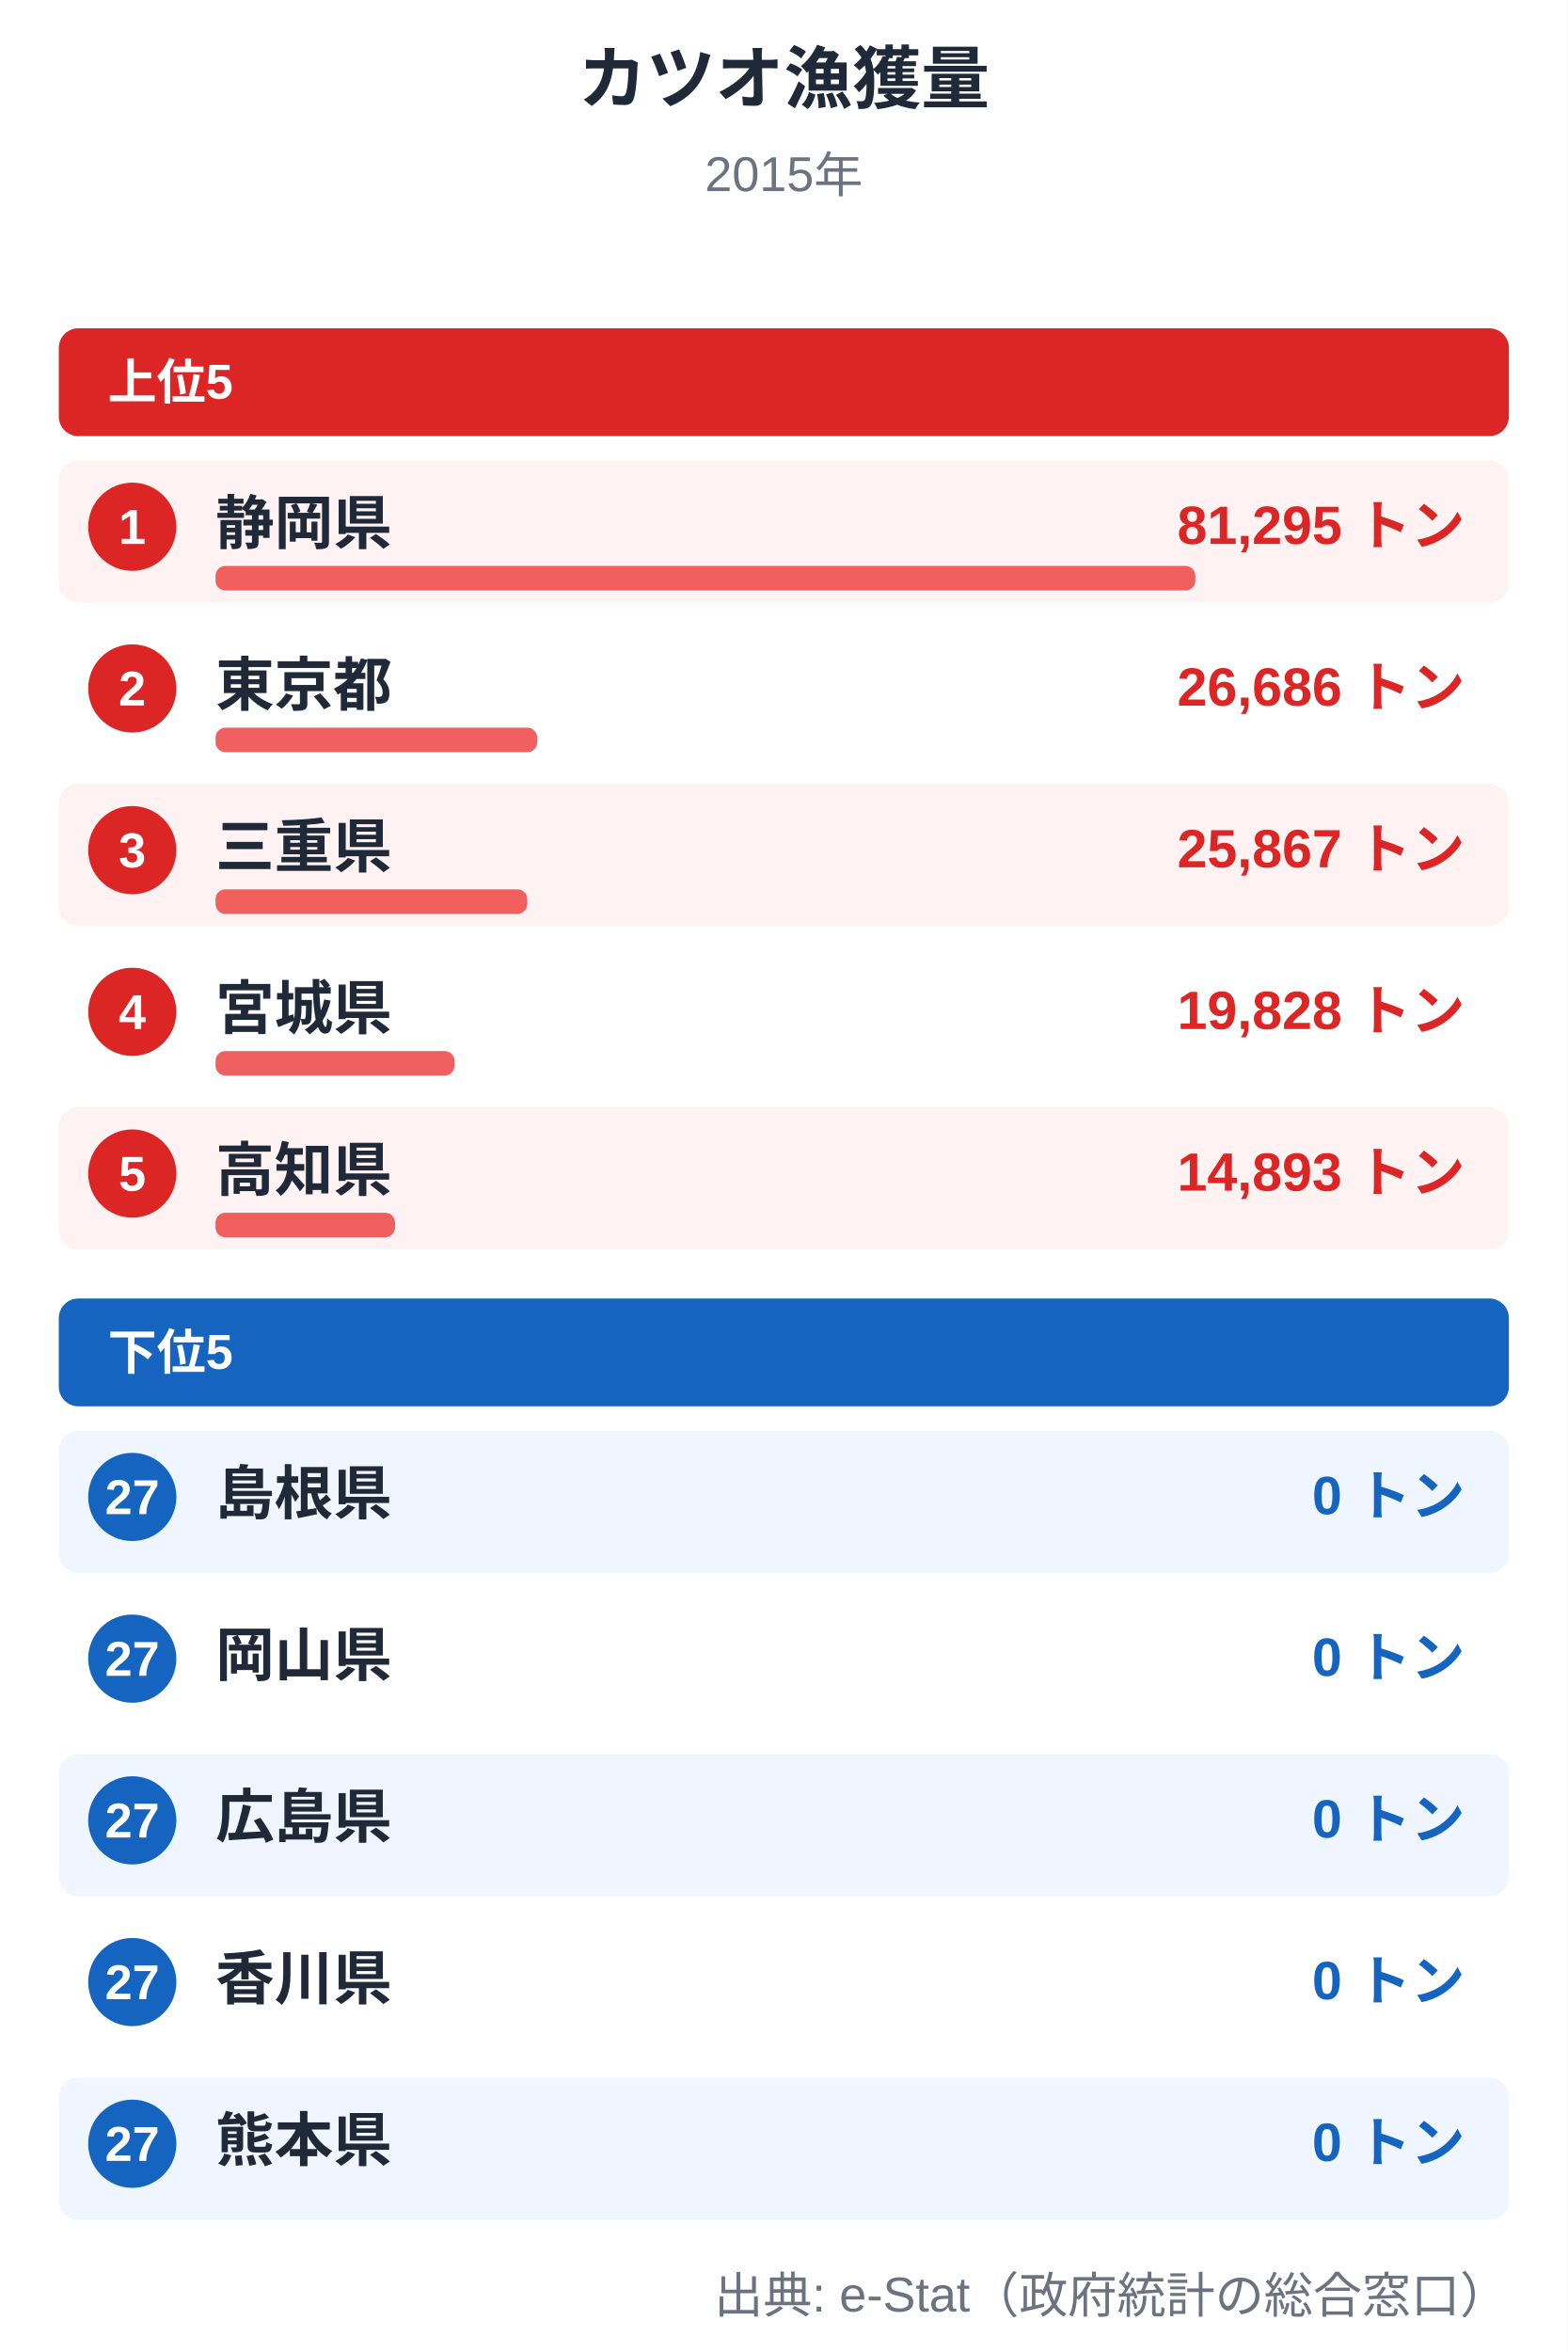
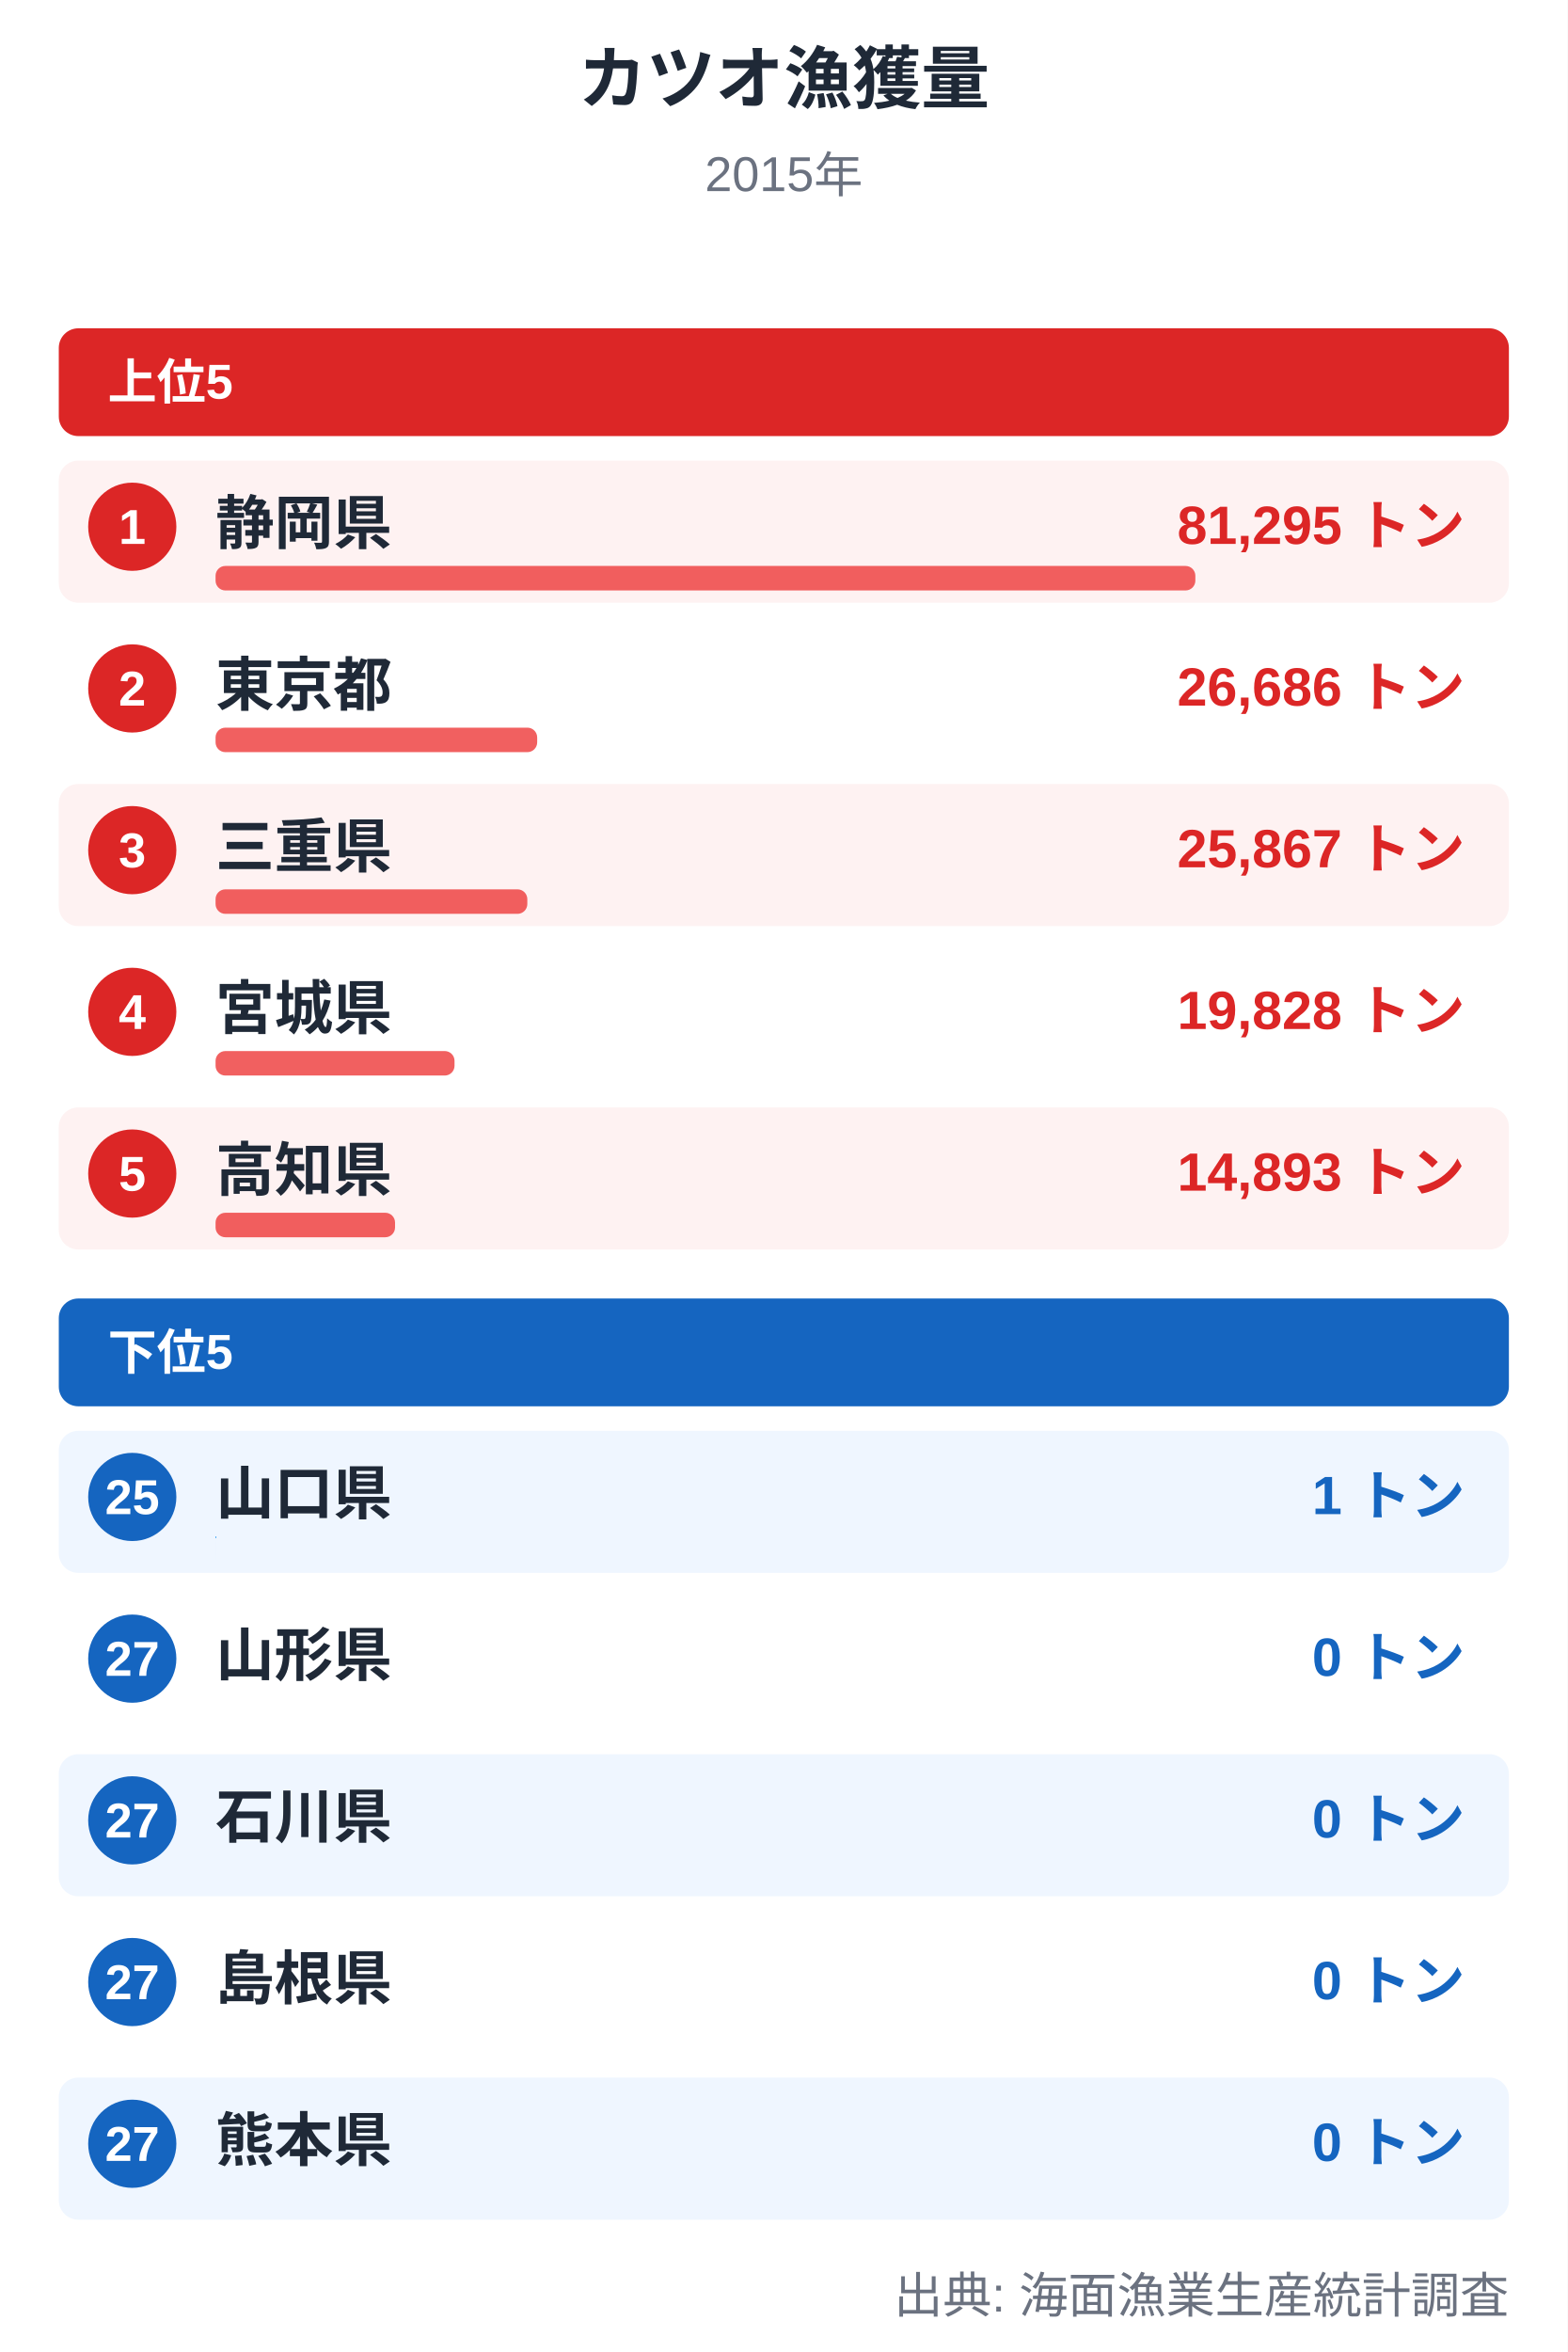
<svg xmlns="http://www.w3.org/2000/svg" width="640" height="960" viewBox="0 0 640 960" font-family="'Helvetica Neue', Arial, 'Hiragino Kaku Gothic ProN', sans-serif" role="img" aria-label="カツオ漁獲量">
  <style>
    .svg-bg{fill:#ffffff}
    .svg-plot{fill:#f9fafb}
    .svg-plot-border{stroke:#d1d5db}
    .svg-title{fill:#1f2937}
    .svg-axis{fill:#374151}
    .svg-tick{fill:#6b7280}
    .svg-grid{stroke:#e5e7eb}
    @media (prefers-color-scheme:dark){
    .svg-bg{fill:#0f172a}
    .svg-plot{fill:#1e293b}
    .svg-plot-border{stroke:#334155}
    .svg-title{fill:#e2e8f0}
    .svg-axis{fill:#cbd5e1}
    .svg-tick{fill:#94a3b8}
    .svg-grid{stroke:#334155}
    }
  </style>
  <rect width="640" height="960" class="svg-bg" />
  <text x="320" y="42" text-anchor="middle" font-size="28" font-weight="bold" class="svg-title">カツオ漁獲量</text>
  <text x="320" y="78" text-anchor="middle" font-size="20" class="svg-tick">2015年</text>
  <rect x="24" y="134" width="592" height="44" rx="8" fill="#dc2626" />
  <text x="44" y="163" font-size="20" font-weight="bold" fill="#ffffff">上位5</text>
  <rect x="24" y="188" width="592" height="58" rx="8" fill="#fef2f2" />
  <circle cx="54" cy="215" r="18" fill="#dc2626" />
  <text x="54" y="222" text-anchor="middle" font-size="20" font-weight="bold" fill="#ffffff">1</text>
  <text x="88" y="222" font-size="24" font-weight="bold" fill="#1f2937">静岡県</text>
  <text x="598" y="222" text-anchor="end" font-size="22" font-weight="700" fill="#dc2626">81,295 トン</text>
  <rect x="88" y="231" width="400" height="10" rx="4" fill="#ef4444" opacity="0.85" />
  <rect x="24" y="254" width="592" height="58" rx="8" fill="#ffffff" />
  <circle cx="54" cy="281" r="18" fill="#dc2626" />
  <text x="54" y="288" text-anchor="middle" font-size="20" font-weight="bold" fill="#ffffff">2</text>
  <text x="88" y="288" font-size="24" font-weight="bold" fill="#1f2937">東京都</text>
  <text x="598" y="288" text-anchor="end" font-size="22" font-weight="700" fill="#dc2626">26,686 トン</text>
  <rect x="88" y="297" width="131.305" height="10" rx="4" fill="#ef4444" opacity="0.85" />
  <rect x="24" y="320" width="592" height="58" rx="8" fill="#fef2f2" />
  <circle cx="54" cy="347" r="18" fill="#dc2626" />
  <text x="54" y="354" text-anchor="middle" font-size="20" font-weight="bold" fill="#ffffff">3</text>
  <text x="88" y="354" font-size="24" font-weight="bold" fill="#1f2937">三重県</text>
  <text x="598" y="354" text-anchor="end" font-size="22" font-weight="700" fill="#dc2626">25,867 トン</text>
  <rect x="88" y="363" width="127.275" height="10" rx="4" fill="#ef4444" opacity="0.85" />
  <rect x="24" y="386" width="592" height="58" rx="8" fill="#ffffff" />
  <circle cx="54" cy="413" r="18" fill="#dc2626" />
  <text x="54" y="420" text-anchor="middle" font-size="20" font-weight="bold" fill="#ffffff">4</text>
  <text x="88" y="420" font-size="24" font-weight="bold" fill="#1f2937">宮城県</text>
  <text x="598" y="420" text-anchor="end" font-size="22" font-weight="700" fill="#dc2626">19,828 トン</text>
  <rect x="88" y="429" width="97.561" height="10" rx="4" fill="#ef4444" opacity="0.85" />
  <rect x="24" y="452" width="592" height="58" rx="8" fill="#fef2f2" />
  <circle cx="54" cy="479" r="18" fill="#dc2626" />
  <text x="54" y="486" text-anchor="middle" font-size="20" font-weight="bold" fill="#ffffff">5</text>
  <text x="88" y="486" font-size="24" font-weight="bold" fill="#1f2937">高知県</text>
  <text x="598" y="486" text-anchor="end" font-size="22" font-weight="700" fill="#dc2626">14,893 トン</text>
  <rect x="88" y="495" width="73.279" height="10" rx="4" fill="#ef4444" opacity="0.85" />
  <rect x="24" y="530" width="592" height="44" rx="8" fill="#1565c0" />
  <text x="44" y="559" font-size="20" font-weight="bold" fill="#ffffff">下位5</text>
  <rect x="24" y="584" width="592" height="58" rx="8" fill="#eff6ff" />
  <circle cx="54" cy="611" r="18" fill="#1565c0" />
-   <text x="54" y="618" text-anchor="middle" font-size="20" font-weight="bold" fill="#ffffff">27</text>
-   <text x="88" y="618" font-size="24" font-weight="bold" fill="#1f2937">島根県</text>
-   <text x="598" y="618" text-anchor="end" font-size="22" font-weight="700" fill="#1565c0">0 トン</text>
-   <rect x="88" y="627" width="0" height="10" rx="4" fill="#42a5f5" opacity="0.85" />
+   <text x="54" y="618" text-anchor="middle" font-size="20" font-weight="bold" fill="#ffffff">25</text>
+   <text x="88" y="618" font-size="24" font-weight="bold" fill="#1f2937">山口県</text>
+   <text x="598" y="618" text-anchor="end" font-size="22" font-weight="700" fill="#1565c0">1 トン</text>
+   <rect x="88" y="627" width="0.005" height="10" rx="4" fill="#42a5f5" opacity="0.85" />
  <rect x="24" y="650" width="592" height="58" rx="8" fill="#ffffff" />
  <circle cx="54" cy="677" r="18" fill="#1565c0" />
  <text x="54" y="684" text-anchor="middle" font-size="20" font-weight="bold" fill="#ffffff">27</text>
-   <text x="88" y="684" font-size="24" font-weight="bold" fill="#1f2937">岡山県</text>
+   <text x="88" y="684" font-size="24" font-weight="bold" fill="#1f2937">山形県</text>
  <text x="598" y="684" text-anchor="end" font-size="22" font-weight="700" fill="#1565c0">0 トン</text>
  <rect x="88" y="693" width="0" height="10" rx="4" fill="#42a5f5" opacity="0.85" />
  <rect x="24" y="716" width="592" height="58" rx="8" fill="#eff6ff" />
  <circle cx="54" cy="743" r="18" fill="#1565c0" />
  <text x="54" y="750" text-anchor="middle" font-size="20" font-weight="bold" fill="#ffffff">27</text>
-   <text x="88" y="750" font-size="24" font-weight="bold" fill="#1f2937">広島県</text>
+   <text x="88" y="750" font-size="24" font-weight="bold" fill="#1f2937">石川県</text>
  <text x="598" y="750" text-anchor="end" font-size="22" font-weight="700" fill="#1565c0">0 トン</text>
  <rect x="88" y="759" width="0" height="10" rx="4" fill="#42a5f5" opacity="0.85" />
  <rect x="24" y="782" width="592" height="58" rx="8" fill="#ffffff" />
  <circle cx="54" cy="809" r="18" fill="#1565c0" />
  <text x="54" y="816" text-anchor="middle" font-size="20" font-weight="bold" fill="#ffffff">27</text>
-   <text x="88" y="816" font-size="24" font-weight="bold" fill="#1f2937">香川県</text>
+   <text x="88" y="816" font-size="24" font-weight="bold" fill="#1f2937">島根県</text>
  <text x="598" y="816" text-anchor="end" font-size="22" font-weight="700" fill="#1565c0">0 トン</text>
  <rect x="88" y="825" width="0" height="10" rx="4" fill="#42a5f5" opacity="0.85" />
  <rect x="24" y="848" width="592" height="58" rx="8" fill="#eff6ff" />
  <circle cx="54" cy="875" r="18" fill="#1565c0" />
  <text x="54" y="882" text-anchor="middle" font-size="20" font-weight="bold" fill="#ffffff">27</text>
  <text x="88" y="882" font-size="24" font-weight="bold" fill="#1f2937">熊本県</text>
  <text x="598" y="882" text-anchor="end" font-size="22" font-weight="700" fill="#1565c0">0 トン</text>
  <rect x="88" y="891" width="0" height="10" rx="4" fill="#42a5f5" opacity="0.85" />
-   <text x="616" y="944" text-anchor="end" font-size="20" class="svg-tick">出典: e-Stat（政府統計の総合窓口）</text>
+   <text x="616" y="944" text-anchor="end" font-size="20" class="svg-tick">出典: 海面漁業生産統計調査</text>
</svg>
